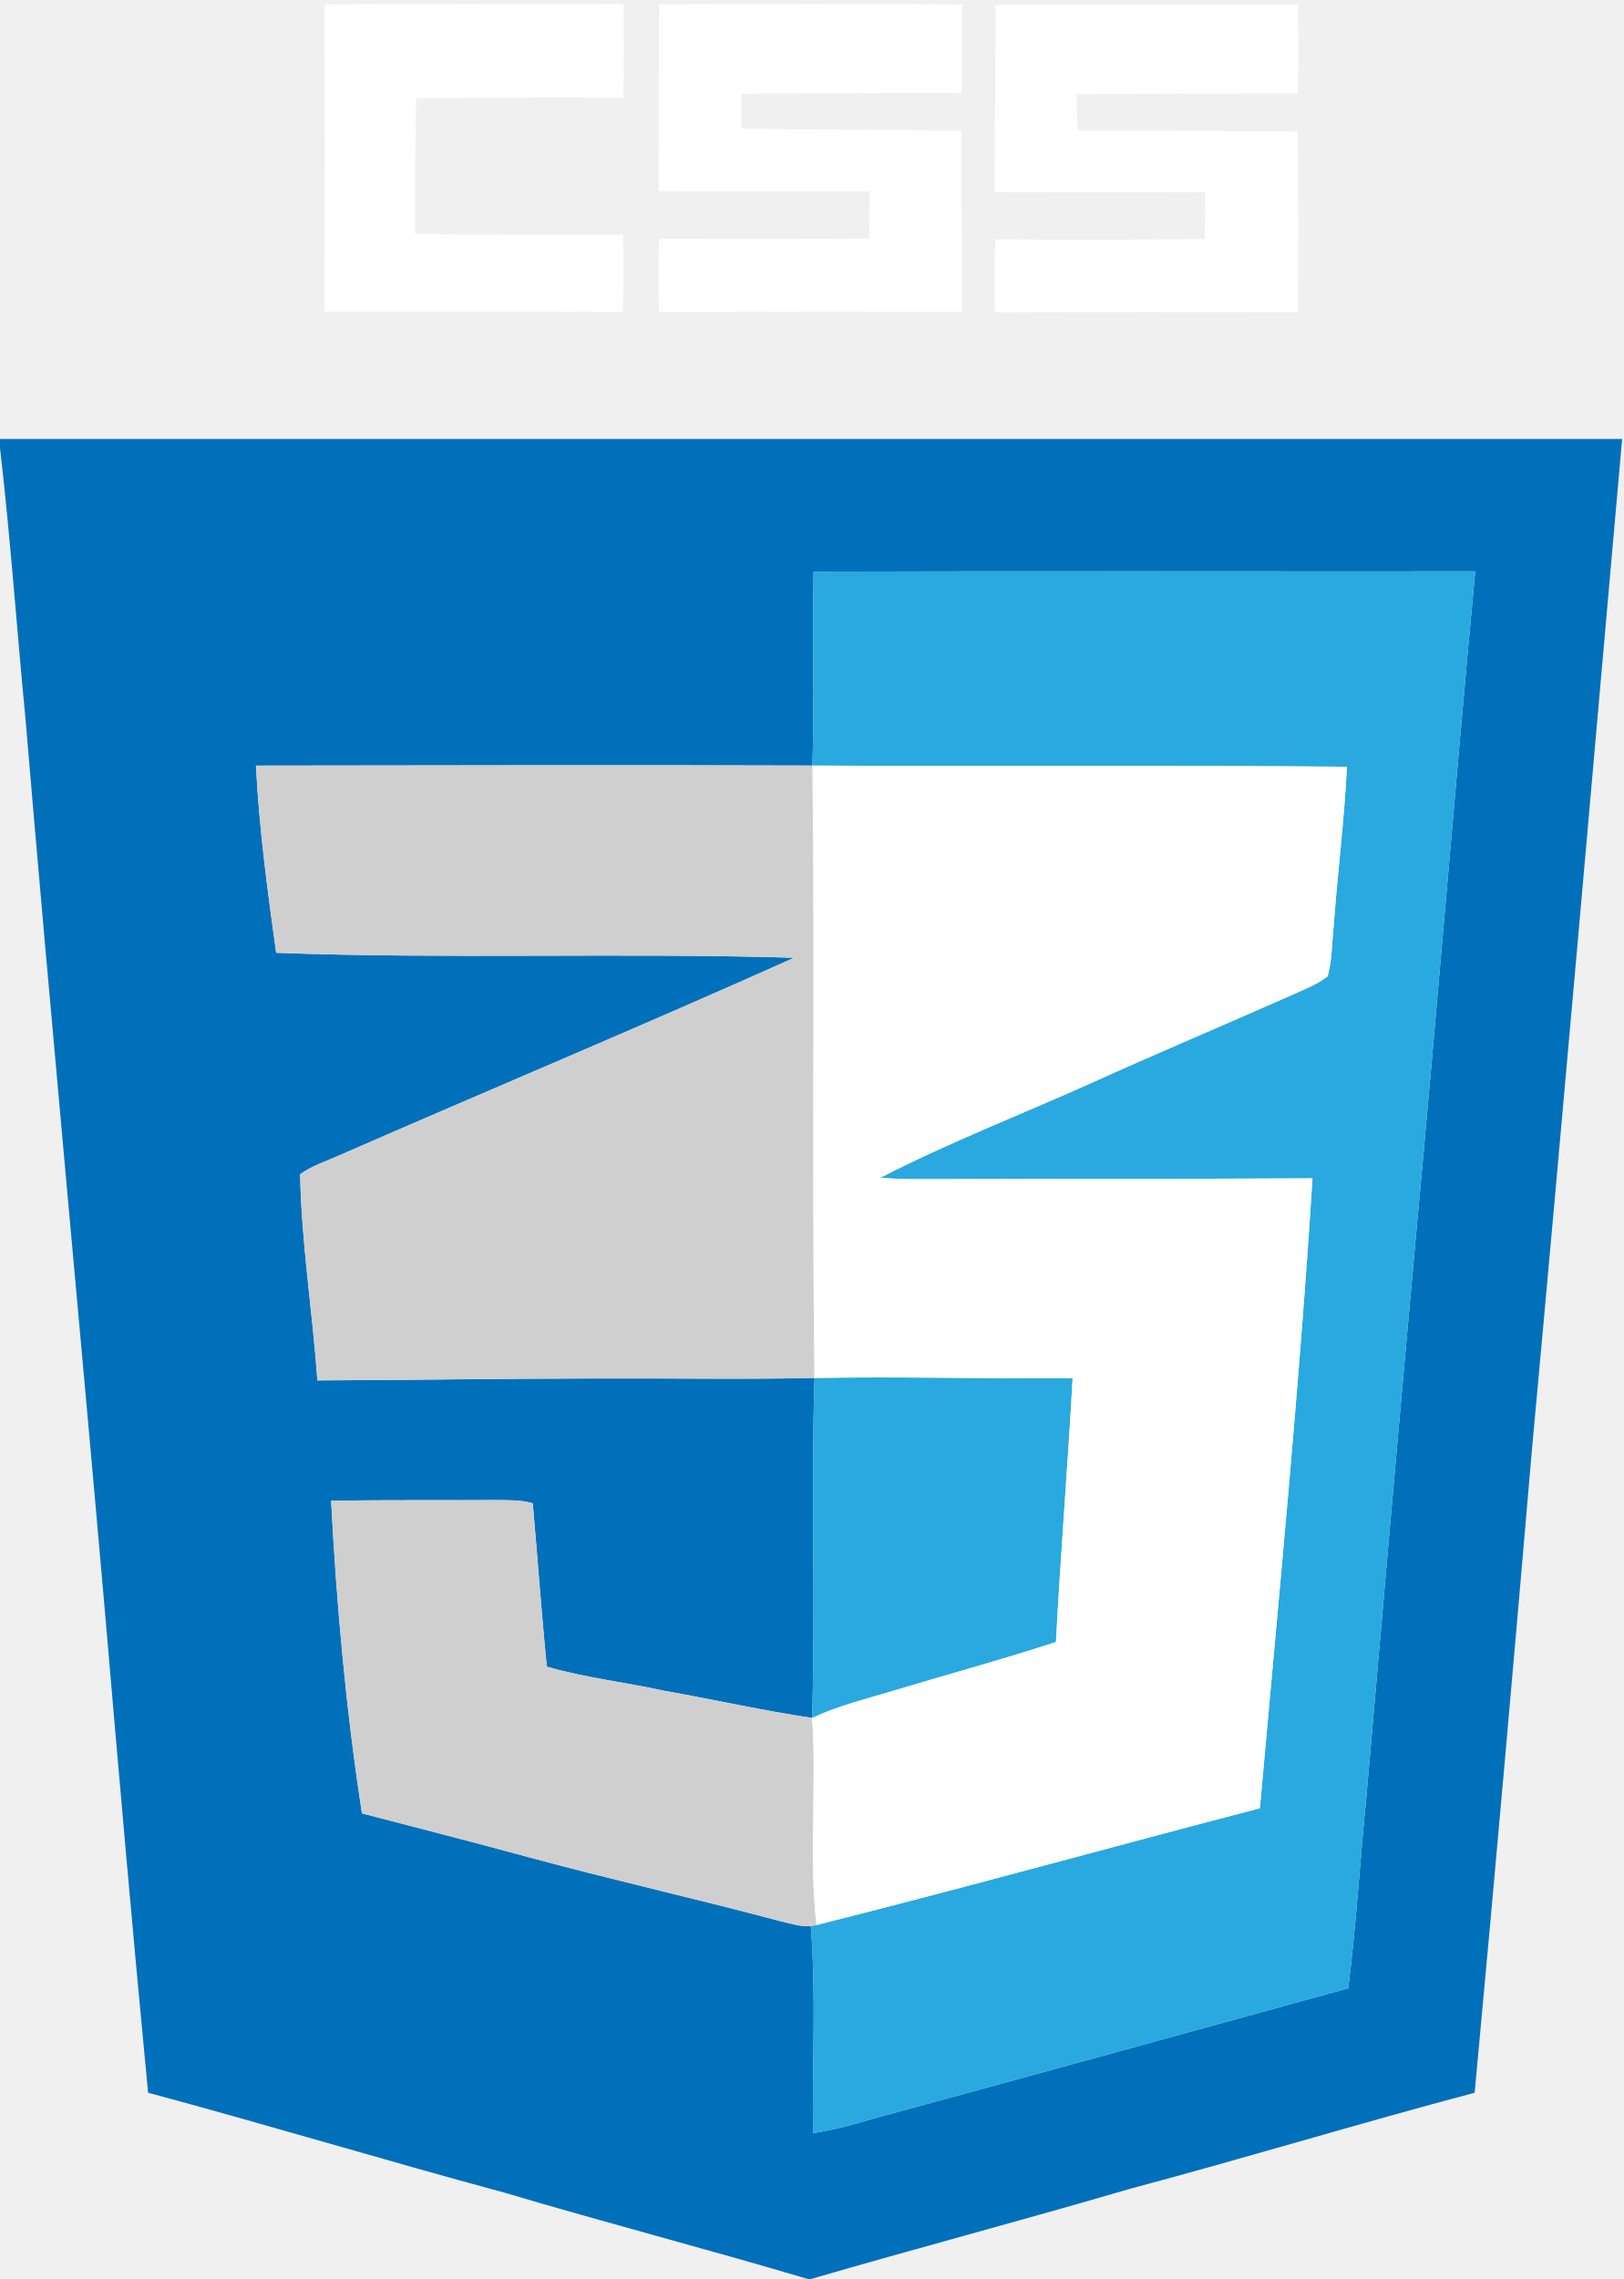
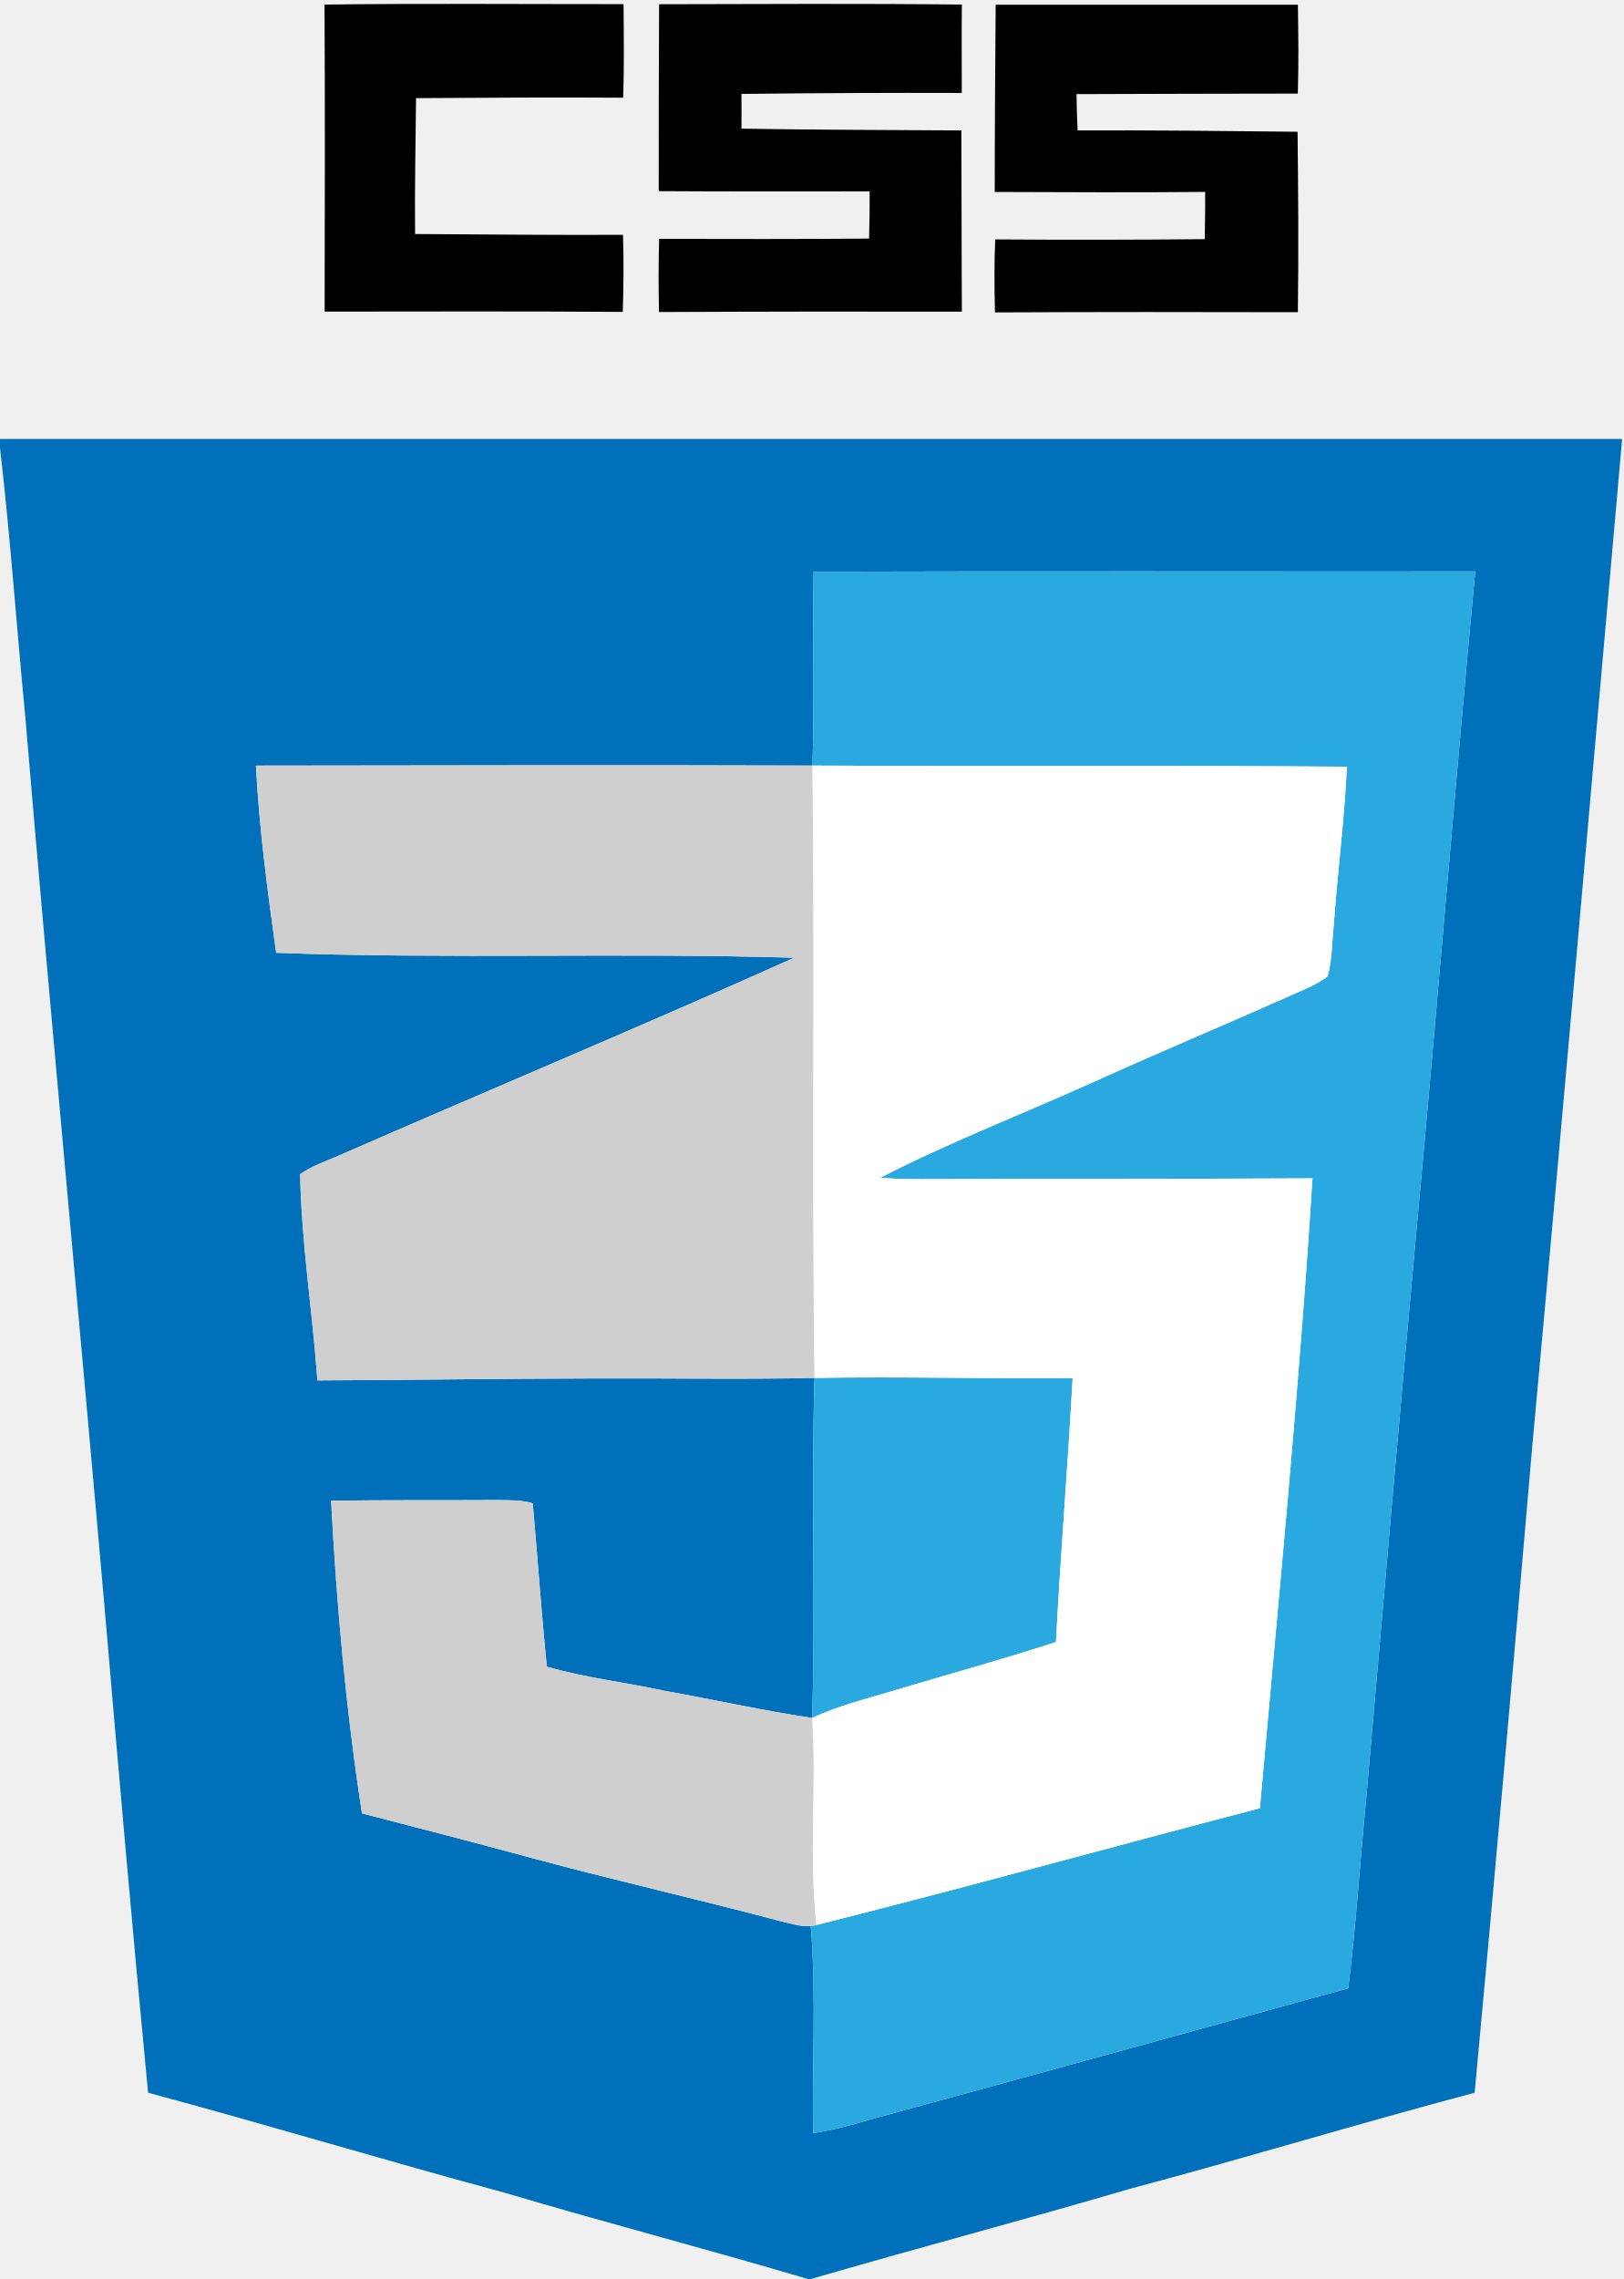
<svg xmlns="http://www.w3.org/2000/svg" width="342pt" height="480pt" viewBox="0 0 342 480" version="1.1">
  <g id="#000000ff">
-     <path fill="#fff" opacity="1.00" d=" M 68.37 0.96 C 89.37 0.70 110.37 0.88 131.37 0.87 C 131.42 7.44 131.52 14.01 131.28 20.58 C 116.73 20.48 102.19 20.58 87.65 20.67 C 87.55 30.21 87.36 39.75 87.45 49.29 C 102.05 49.38 116.66 49.52 131.26 49.46 C 131.43 54.86 131.37 60.28 131.21 65.69 C 110.27 65.55 89.33 65.61 68.39 65.63 C 68.44 44.07 68.48 22.52 68.37 0.96 Z" />
-     <path fill="#fff" opacity="1.00" d=" M 138.86 0.89 C 160.12 0.85 181.38 0.72 202.65 0.96 C 202.57 7.17 202.63 13.37 202.63 19.58 C 187.16 19.53 171.68 19.60 156.21 19.78 C 156.23 22.22 156.23 24.66 156.21 27.10 C 171.66 27.35 187.10 27.38 202.54 27.47 C 202.60 40.20 202.57 52.92 202.65 65.64 C 181.38 65.60 160.11 65.62 138.84 65.72 C 138.73 60.58 138.72 55.45 138.87 50.31 C 153.61 50.35 168.36 50.37 183.10 50.25 C 183.19 46.94 183.23 43.62 183.22 40.31 C 168.41 40.31 153.59 40.36 138.78 40.26 C 138.78 27.14 138.78 14.01 138.86 0.89 Z" />
-     <path fill="#fff" opacity="1.00" d=" M 209.77 1.00 C 230.99 1.00 252.22 1.00 273.44 1.00 C 273.53 7.24 273.62 13.48 273.42 19.71 C 257.88 19.70 242.34 19.79 226.80 19.82 C 226.84 22.37 226.90 24.92 227.03 27.47 C 242.48 27.40 257.93 27.59 273.37 27.75 C 273.51 40.42 273.61 53.09 273.43 65.76 C 252.16 65.70 230.89 65.70 209.62 65.80 C 209.49 60.68 209.45 55.54 209.67 50.42 C 224.38 50.53 239.10 50.51 253.82 50.37 C 253.86 47.05 253.93 43.73 253.90 40.42 C 239.13 40.56 224.35 40.48 209.57 40.43 C 209.57 27.29 209.67 14.14 209.77 1.00 Z" />
+     <path opacity="1.00" d=" M 68.37 0.96 C 89.37 0.70 110.37 0.88 131.37 0.87 C 131.42 7.44 131.52 14.01 131.28 20.58 C 116.73 20.48 102.19 20.58 87.65 20.67 C 87.55 30.21 87.36 39.75 87.45 49.29 C 102.05 49.38 116.66 49.52 131.26 49.46 C 131.43 54.86 131.37 60.28 131.21 65.69 C 110.27 65.55 89.33 65.61 68.39 65.63 C 68.44 44.07 68.48 22.52 68.37 0.96 Z" />
+     <path opacity="1.00" d=" M 138.86 0.89 C 160.12 0.85 181.38 0.72 202.65 0.96 C 202.57 7.17 202.63 13.37 202.63 19.58 C 187.16 19.53 171.68 19.60 156.21 19.78 C 156.23 22.22 156.23 24.66 156.21 27.10 C 171.66 27.35 187.10 27.38 202.54 27.47 C 202.60 40.20 202.57 52.92 202.65 65.64 C 181.38 65.60 160.11 65.62 138.84 65.72 C 138.73 60.58 138.72 55.45 138.87 50.31 C 153.61 50.35 168.36 50.37 183.10 50.25 C 183.19 46.94 183.23 43.62 183.22 40.31 C 168.41 40.31 153.59 40.36 138.78 40.26 C 138.78 27.14 138.78 14.01 138.86 0.89 Z" />
+     <path opacity="1.00" d=" M 209.77 1.00 C 230.99 1.00 252.22 1.00 273.44 1.00 C 273.53 7.24 273.62 13.48 273.42 19.71 C 257.88 19.70 242.34 19.79 226.80 19.82 C 226.84 22.37 226.90 24.92 227.03 27.47 C 242.48 27.40 257.93 27.59 273.37 27.75 C 273.51 40.42 273.61 53.09 273.43 65.76 C 252.16 65.70 230.89 65.70 209.62 65.80 C 209.49 60.68 209.45 55.54 209.67 50.42 C 224.38 50.53 239.10 50.51 253.82 50.37 C 253.86 47.05 253.93 43.73 253.90 40.42 C 239.13 40.56 224.35 40.48 209.57 40.43 C 209.57 27.29 209.67 14.14 209.77 1.00 Z" />
  </g>
  <g id="#0170baff">
    <path fill="#0170ba" opacity="1.00" d=" M 0.00 92.46 C 113.92 92.45 227.83 92.44 341.75 92.46 C 335.48 163.31 329.31 234.16 322.78 304.99 C 318.90 350.26 314.90 395.53 310.68 440.77 C 286.37 447.21 262.30 454.55 238.00 461.02 C 215.68 467.57 193.18 473.50 170.85 480.00 L 170.19 480.00 C 148.94 473.68 127.48 468.12 106.23 461.80 C 81.15 455.04 56.29 447.50 31.20 440.77 C 27.93 406.86 24.98 372.93 22.07 339.00 C 16.58 276.31 10.61 213.66 5.33 150.96 C 3.50 132.09 2.19 113.16 0.00 94.33 L 0.00 92.46 M 171.41 120.41 C 171.17 134.02 171.59 147.64 171.17 161.24 C 132.09 161.10 93.00 161.21 53.92 161.25 C 54.59 174.46 56.36 187.58 58.18 200.68 C 94.54 202.03 130.95 200.63 167.31 201.72 C 135.50 215.99 103.30 229.43 71.35 243.40 C 68.61 244.62 65.68 245.54 63.23 247.32 C 63.50 261.83 65.84 276.26 66.87 290.74 C 86.25 290.67 105.62 290.36 125.00 290.33 C 140.53 290.25 156.07 290.56 171.60 290.22 C 170.86 314.08 171.83 337.97 171.10 361.83 C 160.65 360.28 150.33 357.95 139.92 356.10 C 131.71 354.31 123.30 353.38 115.21 351.03 C 114.06 339.58 113.26 328.09 112.24 316.63 C 109.90 315.91 107.42 315.98 105.00 315.94 C 93.26 316.01 81.51 315.90 69.76 316.08 C 70.91 338.11 72.89 360.11 76.26 381.93 C 87.84 384.95 99.44 387.91 111.00 391.06 C 128.71 395.88 146.64 399.89 164.38 404.63 C 166.49 405.08 168.62 405.86 170.81 405.68 C 171.99 420.17 171.08 434.75 171.30 449.28 C 175.39 448.62 179.41 447.61 183.36 446.39 C 216.94 437.27 250.48 427.98 284.04 418.77 C 285.71 405.57 286.49 392.28 287.81 379.05 C 291.30 338.83 294.82 298.61 298.48 258.40 C 302.77 212.40 306.48 166.35 310.80 120.35 C 264.33 120.39 217.87 120.26 171.41 120.41 Z" />
  </g>
  <g id="#29a9dfff">
    <path fill="#29a9df" opacity="1.00" d=" M 171.41 120.41 C 217.87 120.26 264.33 120.39 310.80 120.35 C 306.48 166.35 302.77 212.40 298.48 258.40 C 294.82 298.61 291.30 338.83 287.81 379.05 C 286.49 392.28 285.71 405.57 284.04 418.77 C 250.48 427.98 216.94 437.27 183.36 446.39 C 179.41 447.61 175.39 448.62 171.30 449.28 C 171.08 434.75 171.99 420.17 170.81 405.68 C 171.11 405.62 171.72 405.50 172.02 405.44 C 203.25 397.60 234.27 388.97 265.43 380.85 C 269.37 336.65 273.74 292.47 276.51 248.18 C 250.01 248.32 223.50 248.24 197.00 248.35 C 193.14 248.37 189.28 248.35 185.44 248.07 C 199.70 240.73 214.70 234.91 229.34 228.36 C 243.39 221.99 257.61 216.02 271.71 209.77 C 274.43 208.52 277.33 207.48 279.72 205.62 C 280.66 202.17 280.61 198.56 280.98 195.03 C 281.79 183.83 283.23 172.69 283.77 161.48 C 246.24 161.18 208.71 161.44 171.17 161.24 C 171.59 147.64 171.17 134.02 171.41 120.41 Z" />
    <path fill="#29a9df" opacity="1.00" d=" M 171.60 290.22 C 189.72 289.91 207.85 290.40 225.98 290.28 C 224.97 308.81 223.43 327.31 222.47 345.84 C 211.36 349.47 200.08 352.54 188.88 355.90 C 182.91 357.72 176.78 359.16 171.10 361.83 C 171.83 337.97 170.86 314.08 171.60 290.22 Z" />
  </g>
  <g id="#cfcfcfff">
    <path fill="#cfcfcf" opacity="1.00" d=" M 53.92 161.25 C 93.00 161.21 132.09 161.10 171.17 161.24 C 171.68 204.24 171.04 247.24 171.60 290.22 C 156.07 290.56 140.53 290.25 125.00 290.33 C 105.62 290.36 86.25 290.67 66.87 290.74 C 65.84 276.26 63.50 261.83 63.23 247.32 C 65.68 245.54 68.61 244.62 71.35 243.40 C 103.30 229.43 135.50 215.99 167.31 201.72 C 130.95 200.63 94.54 202.03 58.18 200.68 C 56.36 187.58 54.59 174.46 53.92 161.25 Z" />
    <path fill="#cfcfcf" opacity="1.00" d=" M 69.76 316.08 C 81.51 315.90 93.26 316.01 105.00 315.94 C 107.42 315.98 109.90 315.91 112.24 316.63 C 113.26 328.09 114.06 339.58 115.21 351.03 C 123.30 353.38 131.71 354.31 139.92 356.10 C 150.33 357.95 160.65 360.28 171.10 361.83 C 172.10 376.35 170.35 390.97 172.02 405.44 C 171.72 405.50 171.11 405.62 170.81 405.68 C 168.62 405.86 166.49 405.08 164.38 404.63 C 146.64 399.89 128.71 395.88 111.00 391.06 C 99.44 387.91 87.84 384.95 76.26 381.93 C 72.89 360.11 70.91 338.11 69.76 316.08 Z" />
  </g>
  <g id="#ffffffff">
    <path fill="#ffffff" opacity="1.00" d=" M 171.17 161.24 C 208.71 161.44 246.24 161.18 283.77 161.48 C 283.23 172.69 281.79 183.83 280.98 195.03 C 280.61 198.56 280.66 202.17 279.72 205.62 C 277.33 207.48 274.43 208.52 271.71 209.77 C 257.61 216.02 243.39 221.99 229.34 228.36 C 214.70 234.91 199.70 240.73 185.44 248.07 C 189.28 248.35 193.14 248.37 197.00 248.35 C 223.50 248.24 250.01 248.32 276.51 248.18 C 273.74 292.47 269.37 336.65 265.43 380.85 C 234.27 388.97 203.25 397.60 172.02 405.44 C 170.35 390.97 172.10 376.35 171.10 361.83 C 176.78 359.16 182.91 357.72 188.88 355.90 C 200.08 352.54 211.36 349.47 222.47 345.84 C 223.43 327.31 224.97 308.81 225.98 290.28 C 207.85 290.40 189.72 289.91 171.60 290.22 C 171.04 247.24 171.68 204.24 171.17 161.24 Z" />
  </g>
</svg>
